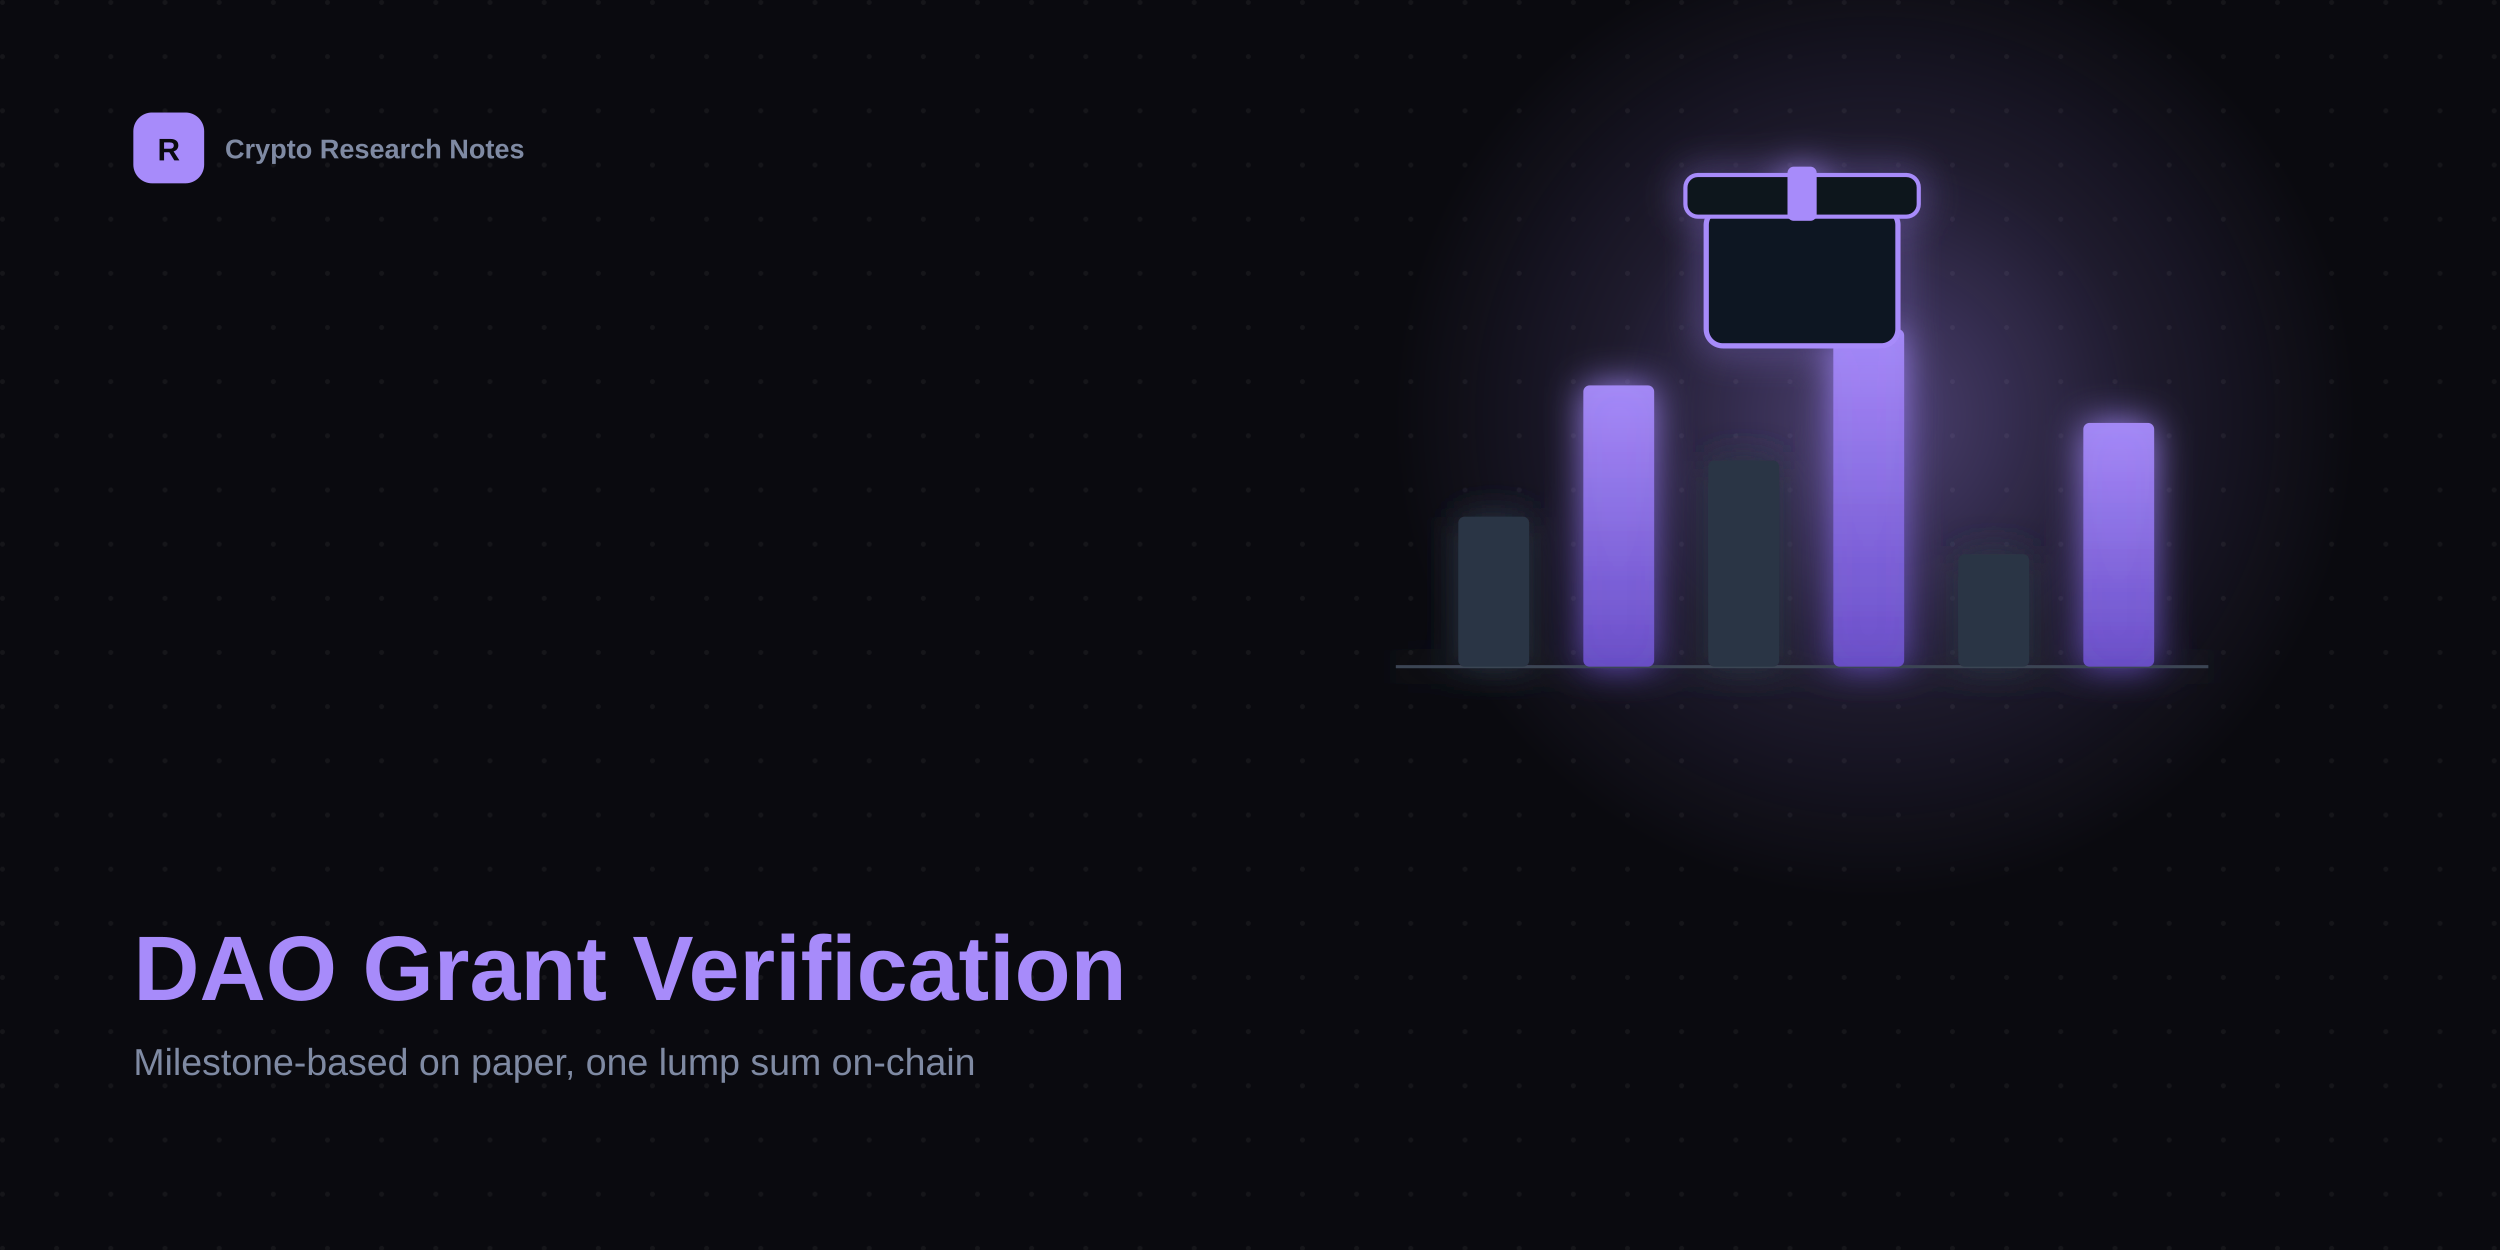
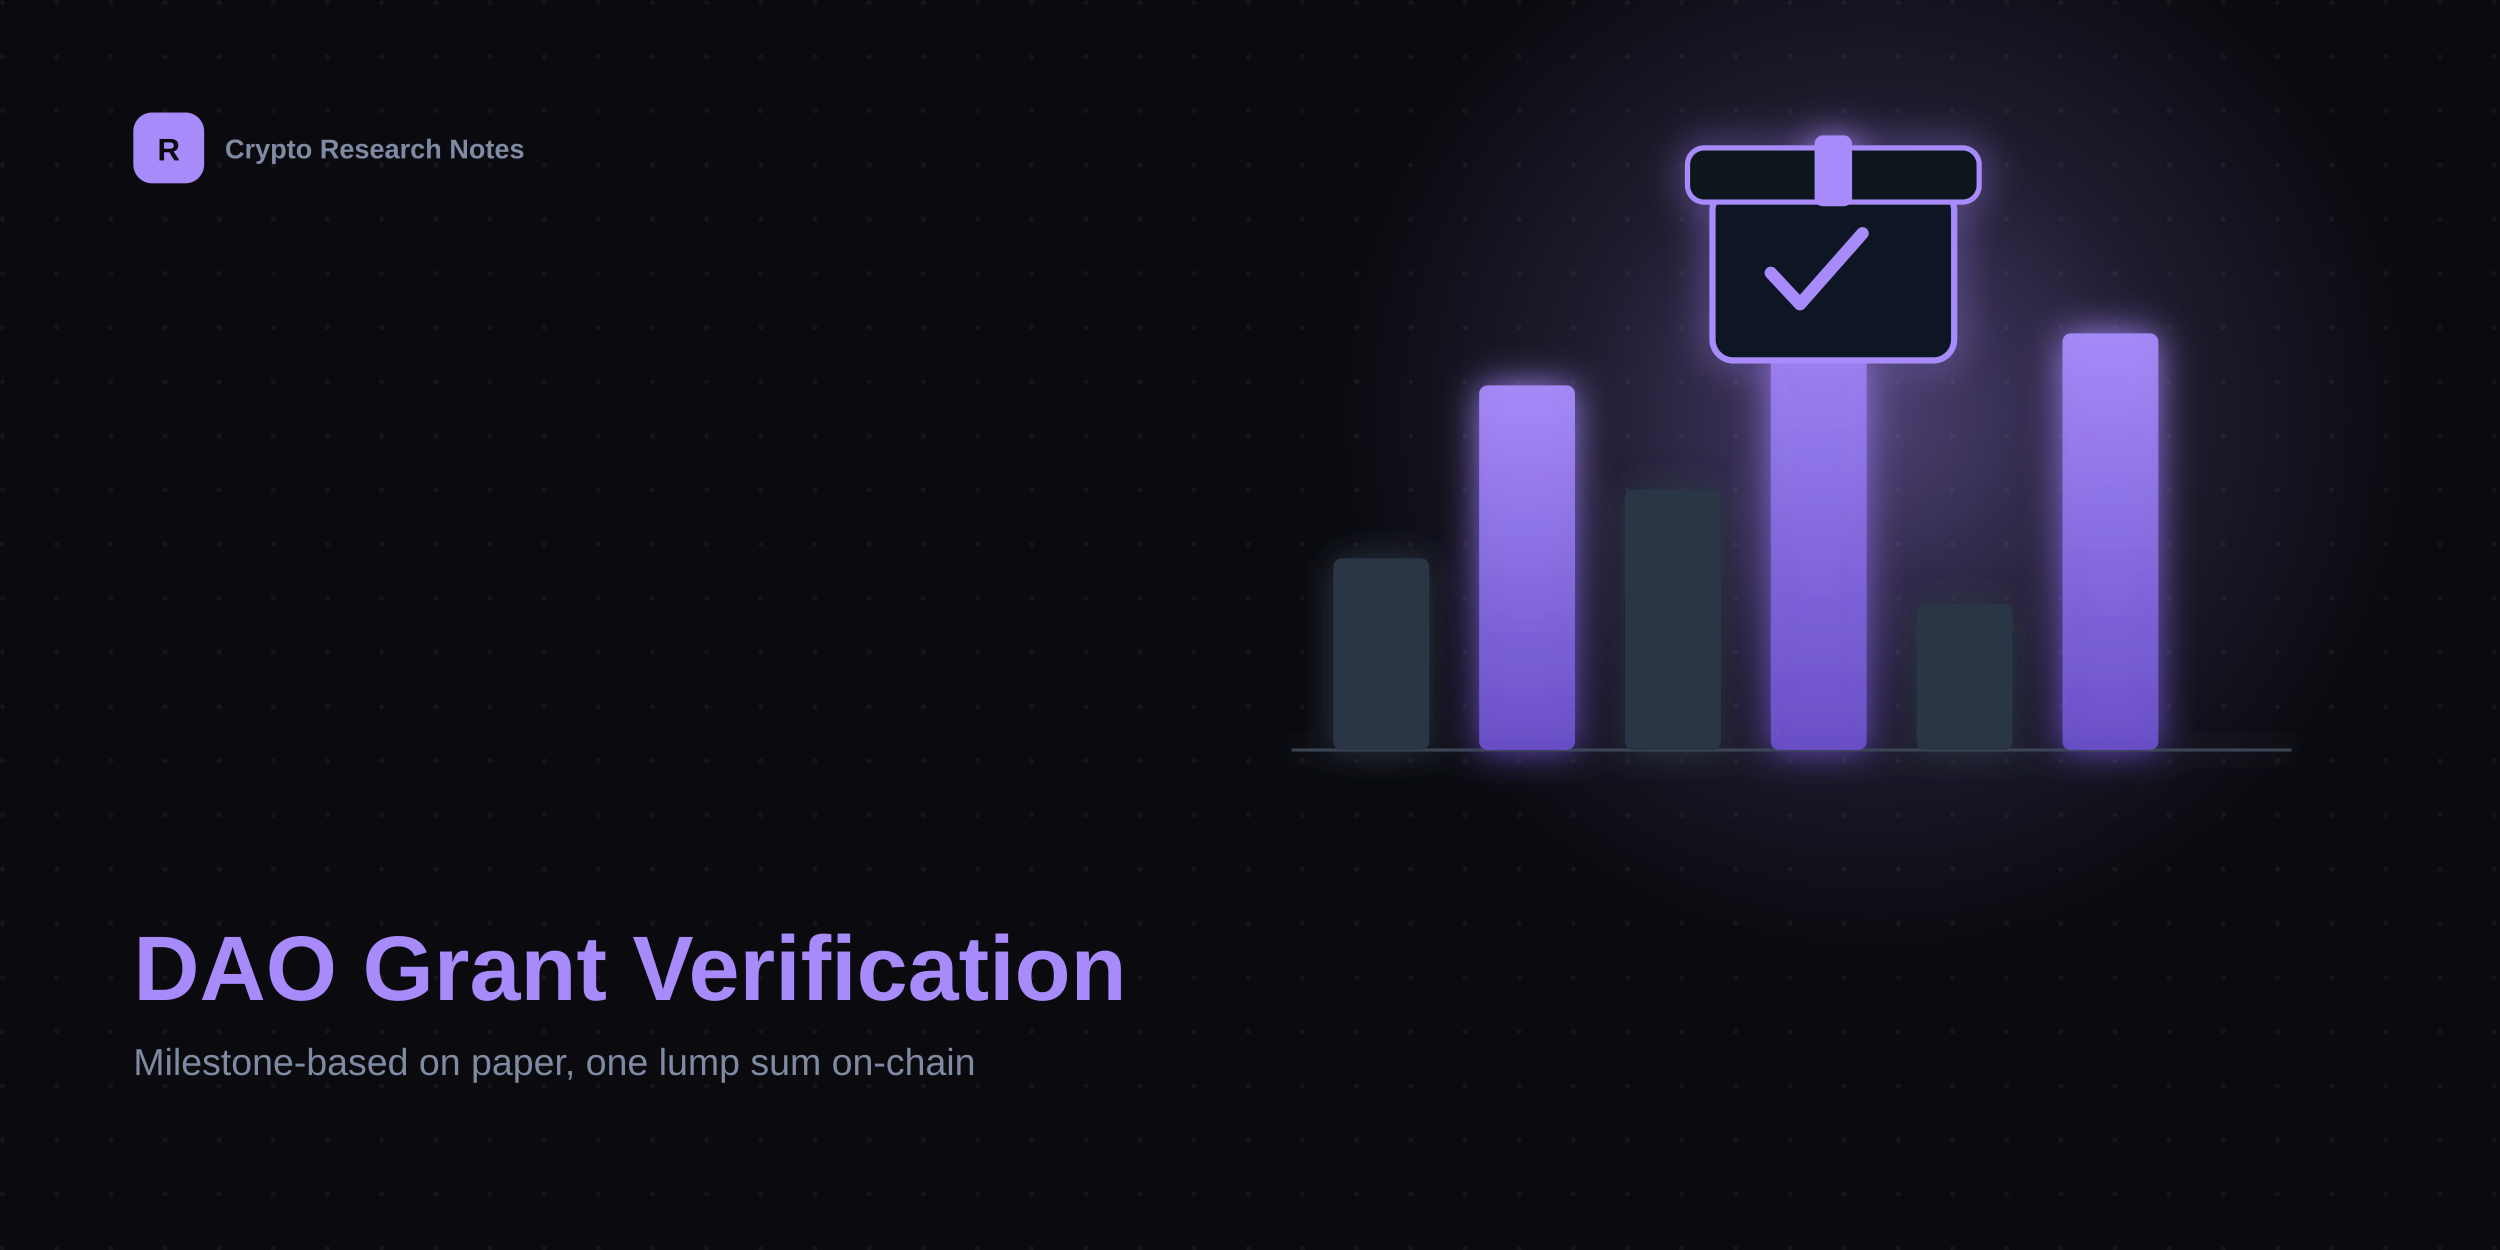
<svg xmlns="http://www.w3.org/2000/svg" viewBox="0 0 1200 600" role="img" aria-label="DAO Grant Verification cover image">
  <defs>
    <radialGradient id="glowdaograntEn" cx="50%" cy="50%" r="50%">
      <stop offset="0%" stop-color="#a78bfa" stop-opacity="0.42" />
      <stop offset="55%" stop-color="#a78bfa" stop-opacity="0.13" />
      <stop offset="100%" stop-color="#a78bfa" stop-opacity="0" />
    </radialGradient>
    <linearGradient id="bardaograntEn" x1="0" y1="1" x2="0" y2="0">
      <stop offset="0%" stop-color="#6a4fc9" stop-opacity="0.95" />
      <stop offset="100%" stop-color="#a78bfa" stop-opacity="0.95" />
    </linearGradient>
    <filter id="softdaograntEn" x="-80%" y="-80%" width="260%" height="260%">
      <feGaussianBlur stdDeviation="9" result="b" />
      <feMerge>
        <feMergeNode in="b" />
        <feMergeNode in="SourceGraphic" />
      </feMerge>
    </filter>
    <pattern id="dotsdaograntEn" width="26" height="26" patternUnits="userSpaceOnUse">
      <circle cx="1.2" cy="1.2" r="1.2" fill="#ffffff" fill-opacity="0.05" />
    </pattern>
  </defs>
  <rect width="1200" height="600" fill="#0a0a0f" />
  <rect width="1200" height="600" fill="url(#dotsdaograntEn)" />
  <g transform="translate(64,54)">
    <rect x="0" y="0" width="34" height="34" rx="9" fill="#a78bfa" />
    <text x="17" y="23" font-family="'Segoe UI',Arial,sans-serif" font-size="15" font-weight="700" fill="#0a0a0f" text-anchor="middle">R</text>
    <text x="44" y="22" font-family="'Segoe UI',Arial,sans-serif" font-size="13" font-weight="600" fill="#7f8aa3">Crypto Research Notes</text>
  </g>
-   <circle cx="900" cy="200" r="230" fill="url(#glowdaograntEn)" />
+   <circle cx="900" cy="200" r="260" fill="url(#glowdaograntEn)" />
  <g filter="url(#softdaograntEn)">
-     <line x1="670" y1="320" x2="1060" y2="320" stroke="#3a4452" stroke-width="1.5" />
-     <rect x="700" y="248" width="34" height="72" rx="3" fill="#2a3444" />
-     <rect x="760" y="185" width="34" height="135" rx="3" fill="url(#bardaograntEn)" />
-     <rect x="820" y="221" width="34" height="99" rx="3" fill="#2a3444" />
-     <rect x="880" y="158" width="34" height="162" rx="3" fill="url(#bardaograntEn)" />
-     <rect x="940" y="266" width="34" height="54" rx="3" fill="#2a3444" />
-     <rect x="1000" y="203" width="34" height="117" rx="3" fill="url(#bardaograntEn)" />
-     <g transform="translate(865,110)">
-       <rect x="-46" y="-10" width="92" height="66" rx="8" fill="#0e1420" stroke="#a78bfa" stroke-width="2.5" />
-       <rect x="-56" y="-26" width="112" height="20" rx="6" fill="#10161f" stroke="#a78bfa" stroke-width="2" />
-       <rect x="-7" y="-30" width="14" height="26" rx="3" fill="#a78bfa" />
+     <line x1="620" y1="360" x2="1100" y2="360" stroke="#3a4452" stroke-width="1.5" />
+     <rect x="640" y="268" width="46" height="92" rx="4" fill="#2a3444" />
+     <rect x="710" y="185" width="46" height="175" rx="4" fill="url(#bardaograntEn)" />
+     <rect x="780" y="235" width="46" height="125" rx="4" fill="#2a3444" />
+     <rect x="850" y="130" width="46" height="230" rx="4" fill="url(#bardaograntEn)" />
+     <rect x="920" y="290" width="46" height="70" rx="4" fill="#2a3444" />
+     <rect x="990" y="160" width="46" height="200" rx="4" fill="url(#bardaograntEn)" />
+     <g transform="translate(880,105)">
+       <rect x="-58" y="-14" width="116" height="82" rx="10" fill="#0e1420" stroke="#a78bfa" stroke-width="3" />
+       <rect x="-70" y="-34" width="140" height="26" rx="8" fill="#10161f" stroke="#a78bfa" stroke-width="2.5" />
+       <rect x="-9" y="-40" width="18" height="34" rx="4" fill="#a78bfa" />
+       <path d="M-30 26 l14 15 l30 -34" stroke="#a78bfa" stroke-width="6" fill="none" stroke-linecap="round" stroke-linejoin="round" />
    </g>
  </g>
  <g font-family="'Segoe UI',Arial,sans-serif" font-weight="800">
    <text font-size="44" fill="#a78bfa">
      <tspan x="64" y="480">DAO Grant Verification</tspan>
    </text>
  </g>
  <text x="64" y="516" font-family="'Segoe UI',Arial,sans-serif" font-size="18" fill="#7f8aa3">Milestone-based on paper, one lump sum on-chain</text>
</svg>
